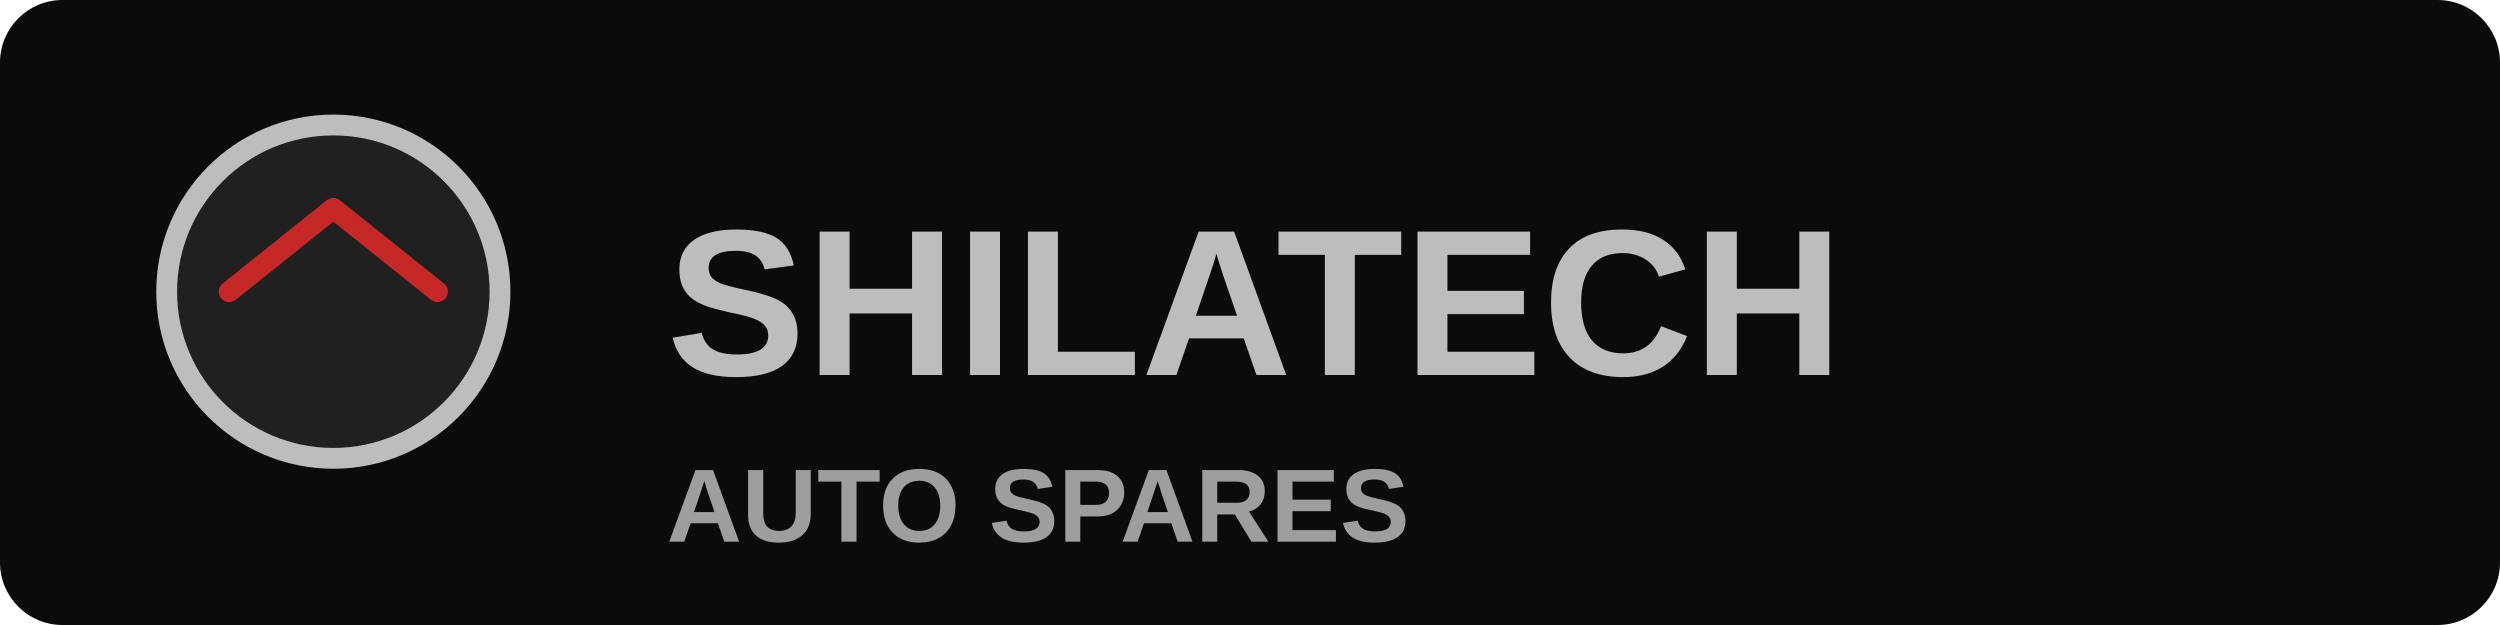
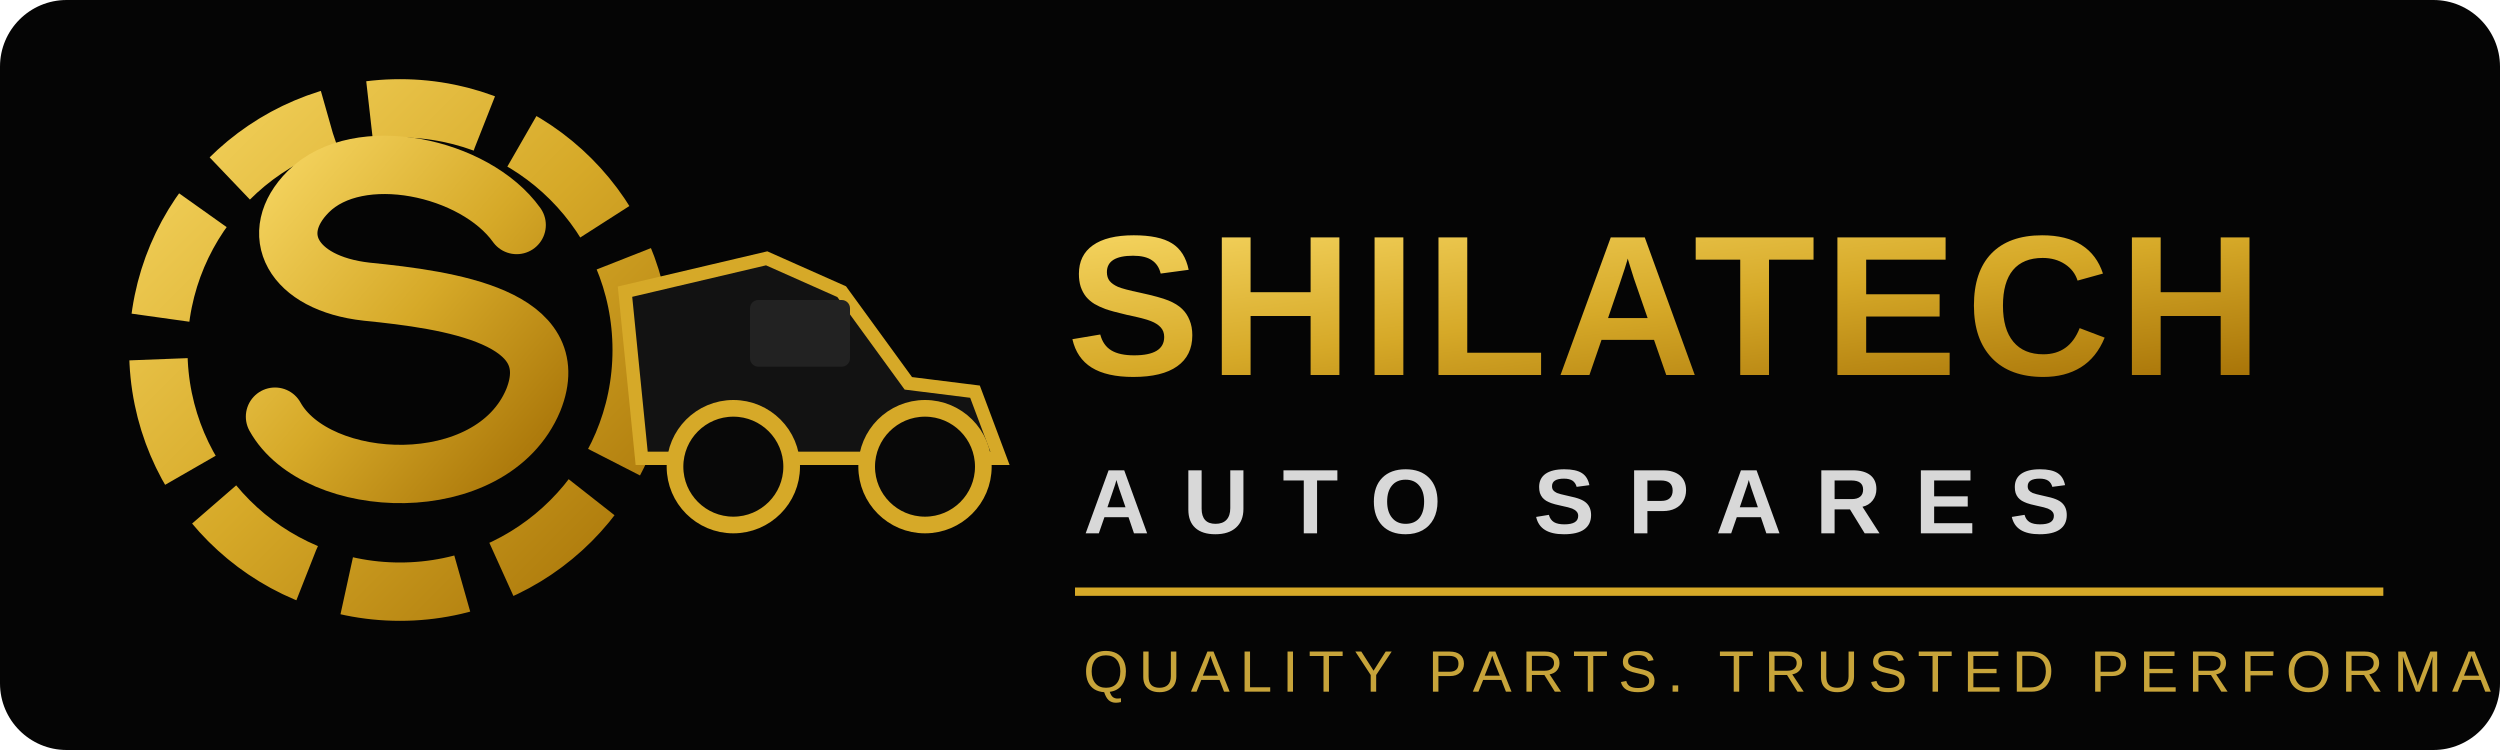
- <svg xmlns="http://www.w3.org/2000/svg" width="240" height="60" viewBox="0 0 240 60" fill="none">
-   <rect width="240" height="60" rx="6" fill="#0b0b0b" />
-   <g transform="translate(12,8)">
-     <circle cx="20" cy="20" r="16" fill="#202020" stroke="#bdbdbd" stroke-width="2" />
-     <path d="M10 20 L20 12 L30 20" stroke="#c62828" stroke-width="2" fill="none" stroke-linecap="round" stroke-linejoin="round" />
-     <text x="52" y="28" fill="#bdbdbd" font-size="20" font-weight="700" font-family="Arial">SHILATECH</text>
-     <text x="52" y="44" fill="#9e9e9e" font-size="10" font-weight="600" font-family="Arial">AUTO SPARES</text>
+ <svg xmlns="http://www.w3.org/2000/svg" width="300" height="90" viewBox="0 0 300 90">
+   <defs>
+     <linearGradient id="gold" x1="0" y1="0" x2="1" y2="1">
+       <stop offset="0" stop-color="#f4d35e" />
+       <stop offset="0.5" stop-color="#d6a928" />
+       <stop offset="1" stop-color="#a87408" />
+     </linearGradient>
+   </defs>
+   <rect width="300" height="90" rx="8" fill="#050505" />
+   <g transform="translate(10,8)">
+     <circle cx="38" cy="34" r="29" fill="none" stroke="url(#gold)" stroke-width="7" stroke-dasharray="14 5" />
+     <path d="M23 42 C28 51 49 52 54 40 C58 30 44 28 34 27 C25 26 22 20 27 15 C33 9 47 12 52 19" fill="none" stroke="url(#gold)" stroke-width="7" stroke-linecap="round" />
+     <path d="M65 27 L82 23 L91 27 L99 38 L107 39 L110 47 L67 47 Z" fill="#121212" stroke="#d6a928" stroke-width="1.6" />
+     <rect x="80" y="28" width="12" height="8" rx="1" fill="#222" />
+     <circle cx="78" cy="48" r="7" fill="#080808" stroke="#d6a928" stroke-width="2" />
+     <circle cx="101" cy="48" r="7" fill="#080808" stroke="#d6a928" stroke-width="2" />
+     <text x="118" y="37" fill="url(#gold)" font-size="24" font-weight="900" font-family="Arial, Helvetica, sans-serif" letter-spacing="1">SHILATECH</text>
+     <text x="120" y="56" fill="#d8d8d8" font-size="11" font-weight="700" font-family="Arial, Helvetica, sans-serif" letter-spacing="4">AUTO SPARES</text>
+     <line x1="119" y1="63" x2="276" y2="63" stroke="#d6a928" stroke-width="1" />
+     <text x="120" y="75" fill="#c7a43a" font-size="7" font-family="Arial, Helvetica, sans-serif" letter-spacing="1.2">QUALITY PARTS. TRUSTED PERFORMANCE.</text>
  </g>
</svg>
